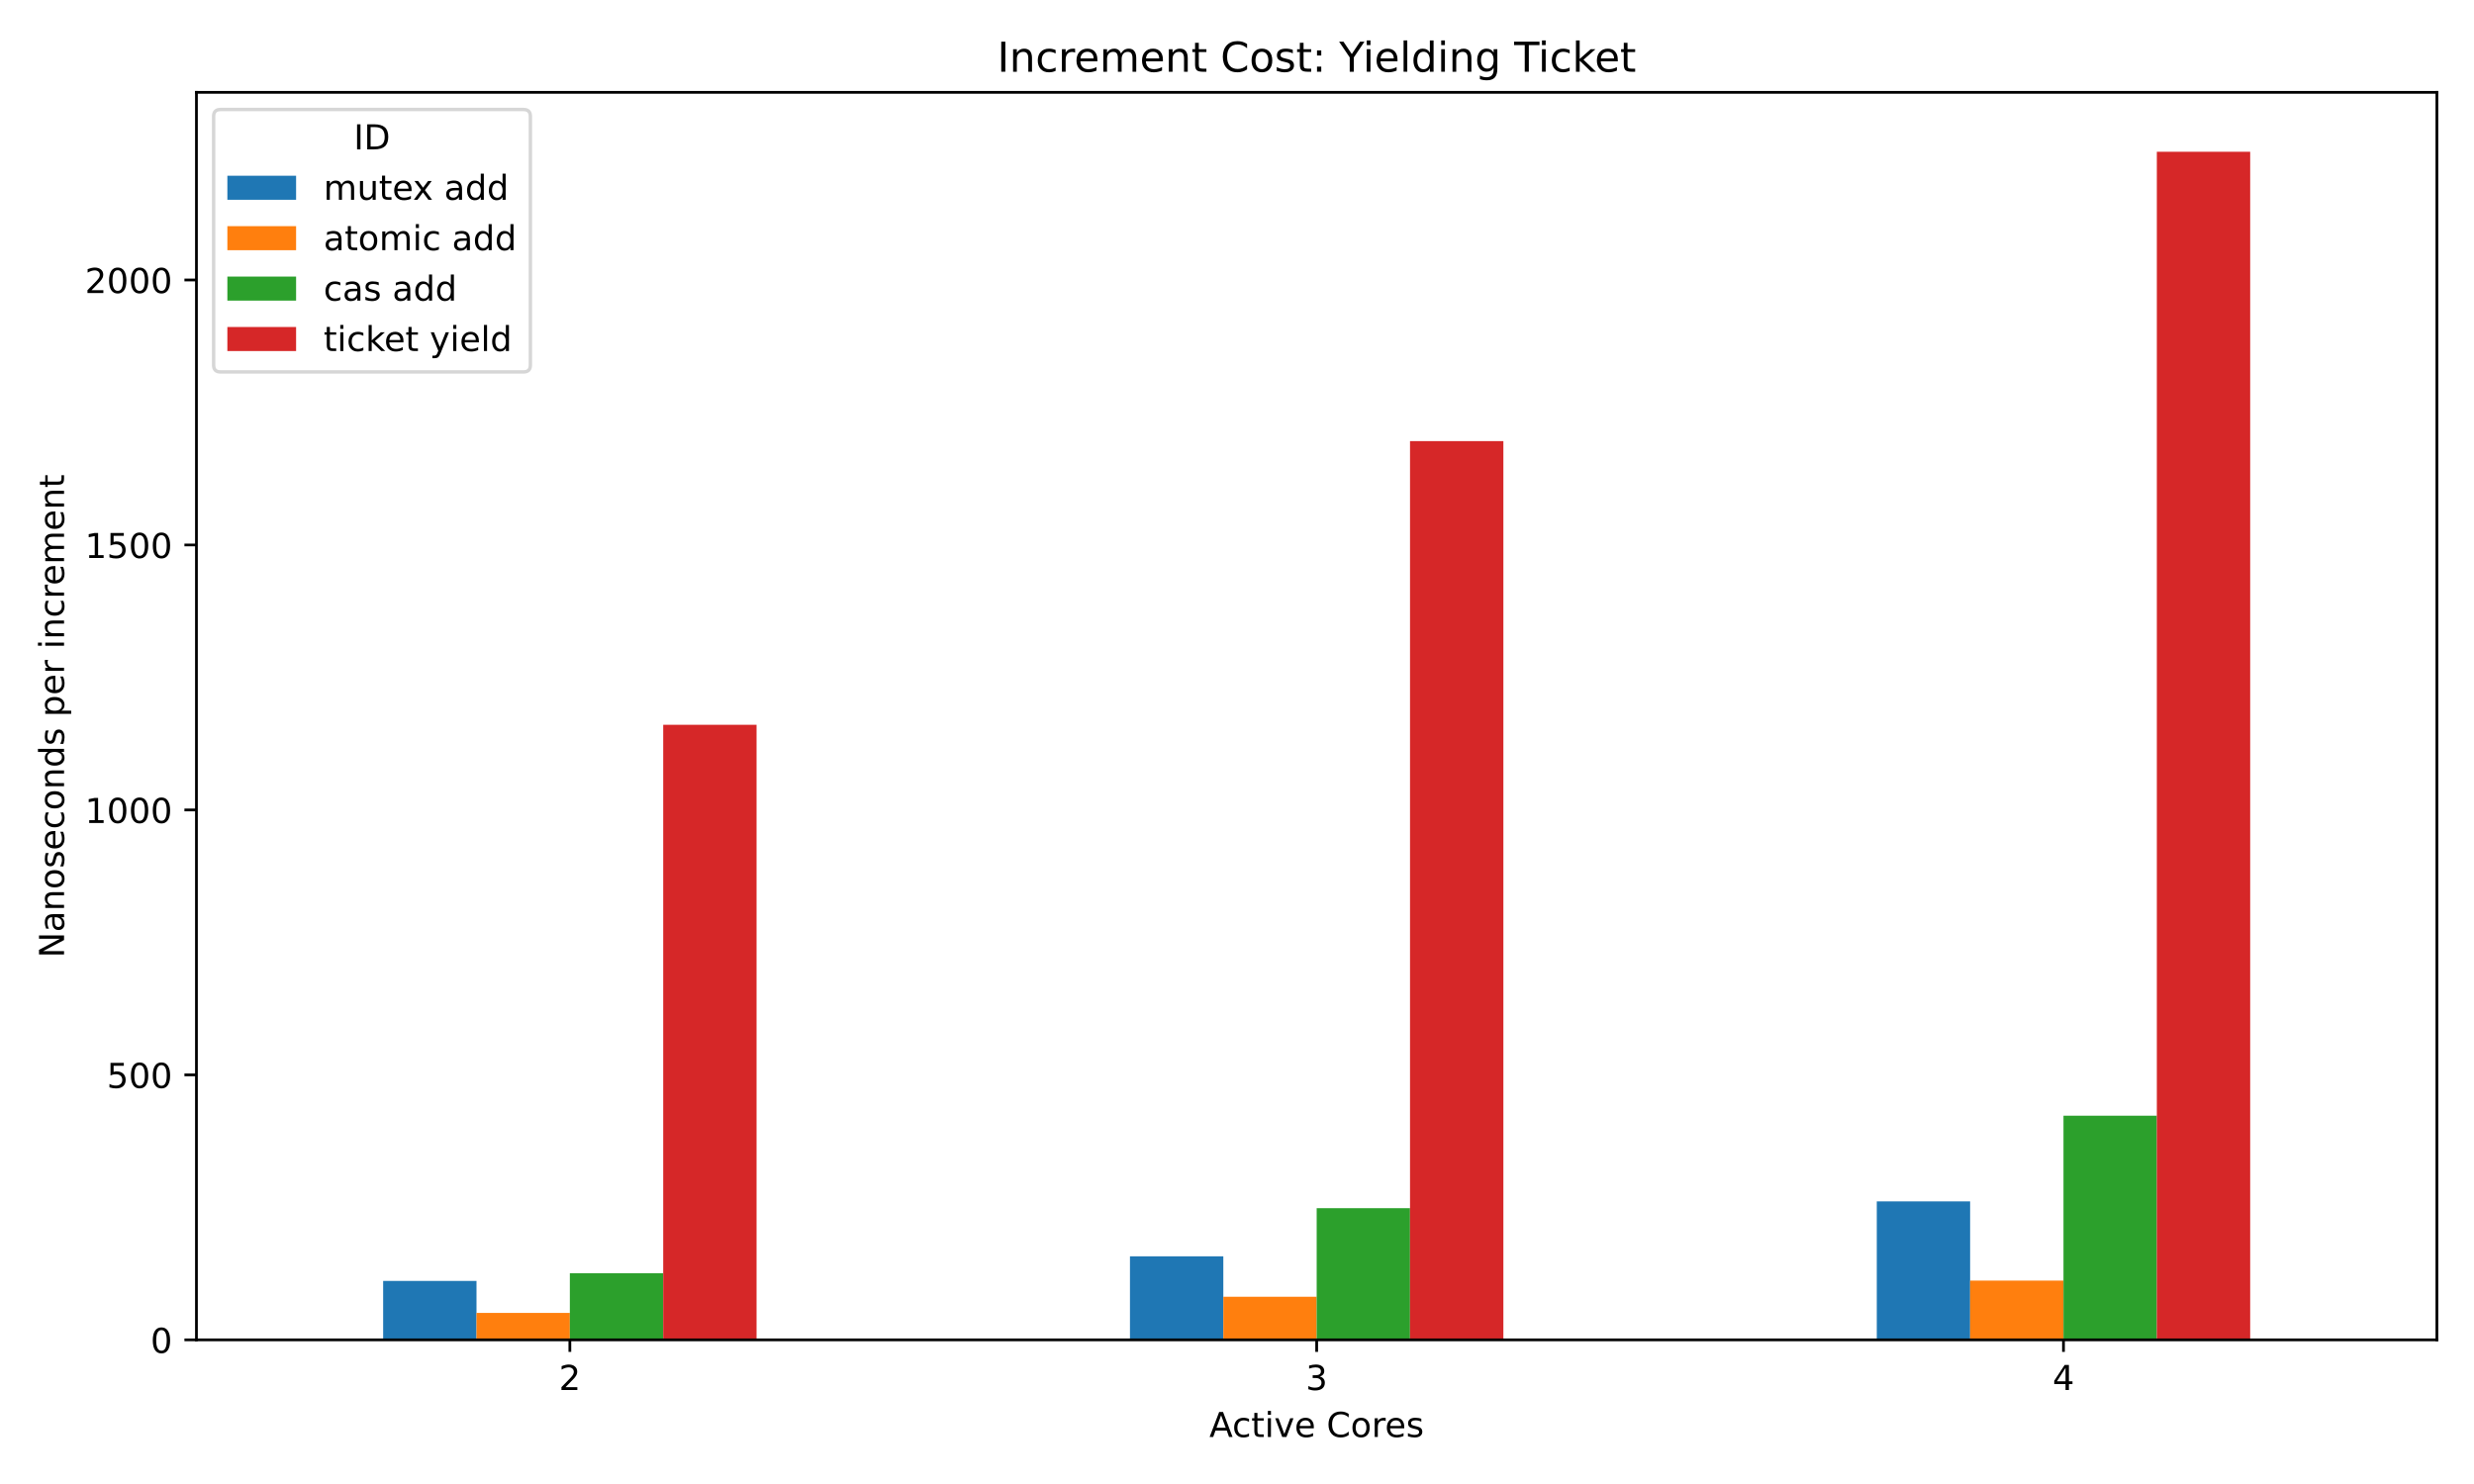
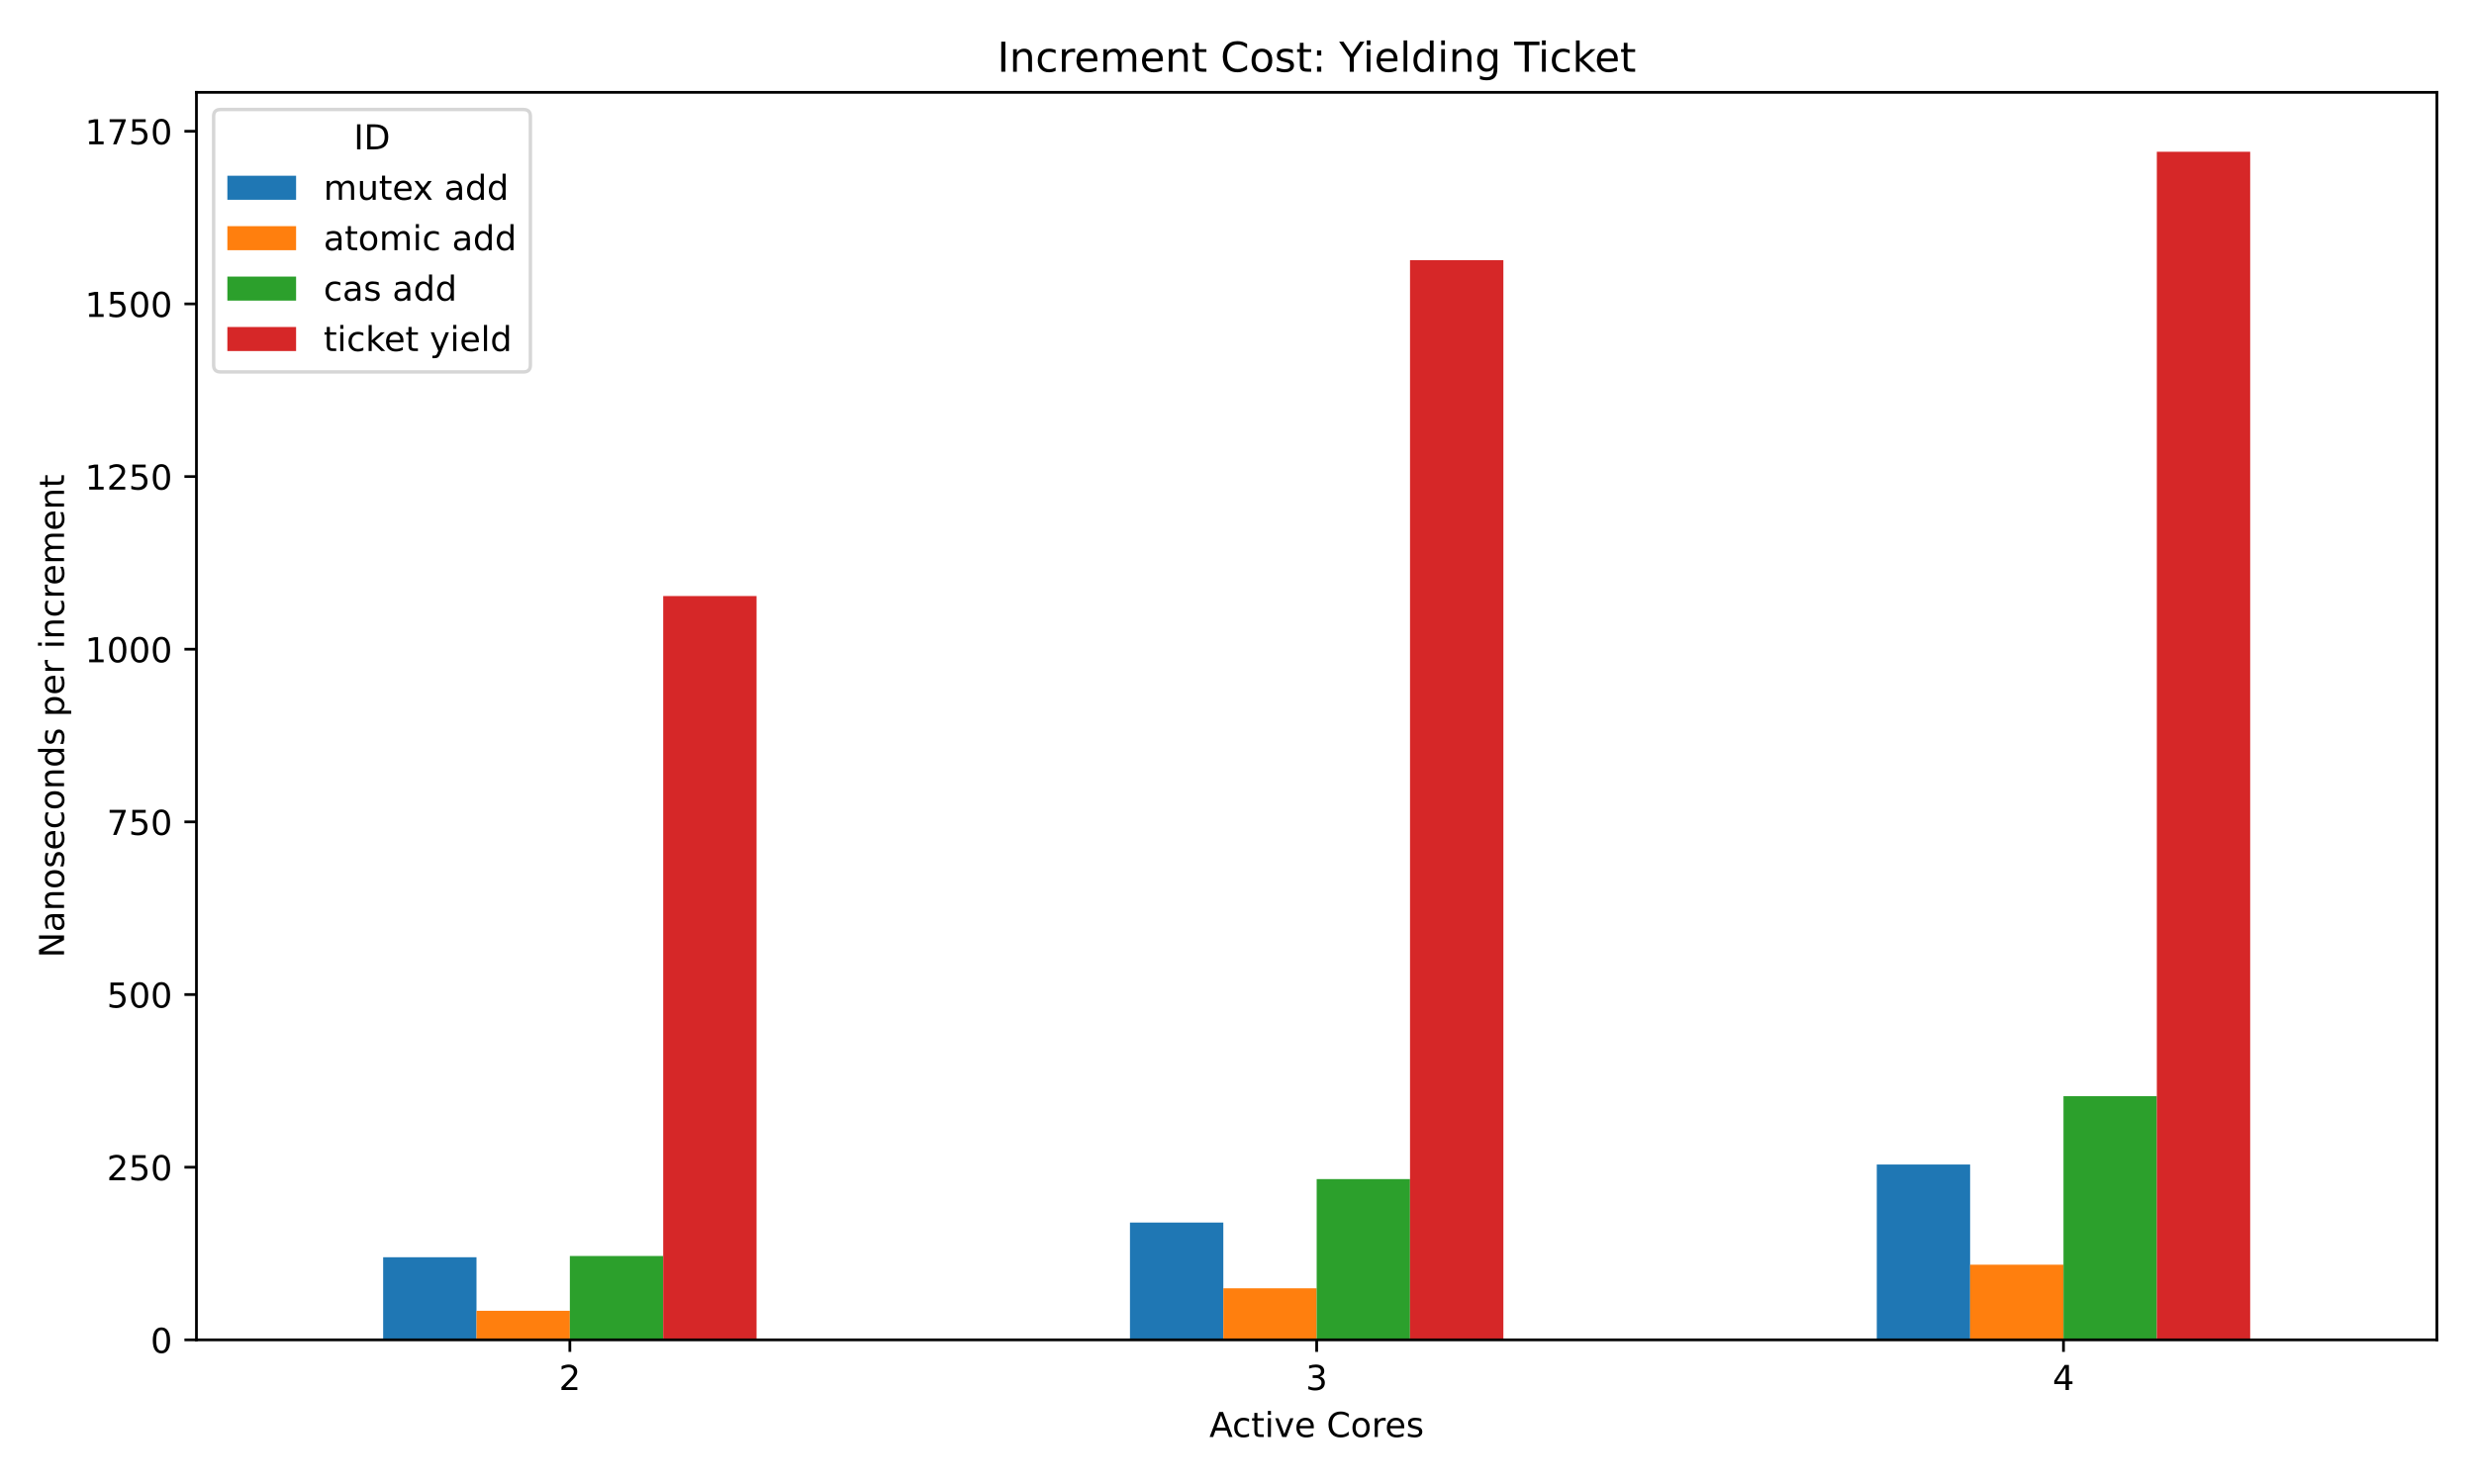
<svg xmlns="http://www.w3.org/2000/svg" xmlns:xlink="http://www.w3.org/1999/xlink" height="432pt" version="1.1" viewBox="0 0 720 432" width="720pt">
  <defs>
    <style type="text/css">
*{stroke-linecap:butt;stroke-linejoin:round;}
  </style>
  </defs>
  <g id="figure_1">
    <g id="patch_1">
      <path d="M 0 432  L 720 432  L 720 0  L 0 0  z " style="fill:#ffffff;" />
    </g>
    <g id="axes_1">
      <g id="patch_2">
        <path d="M 57.17 390.04  L 709.2 390.04  L 709.2 26.88  L 57.17 26.88  z " style="fill:#ffffff;" />
      </g>
      <g id="patch_3">
-         <path clip-path="url(#pa85d1d3073)" d="M 111.506 390.04  L 138.674 390.04  L 138.674 372.886  L 111.506 372.886  z " style="fill:#1f77b4;" />
+         <path clip-path="url(#pa85d1d3073)" d="M 111.506 390.04  L 138.674 390.04  L 138.674 365.994  L 111.506 365.994  z " style="fill:#1f77b4;" />
      </g>
      <g id="patch_4">
-         <path clip-path="url(#pa85d1d3073)" d="M 328.849 390.04  L 356.017 390.04  L 356.017 365.728  L 328.849 365.728  z " style="fill:#1f77b4;" />
+         <path clip-path="url(#pa85d1d3073)" d="M 328.849 390.04  L 356.017 390.04  L 356.017 355.882  L 328.849 355.882  z " style="fill:#1f77b4;" />
      </g>
      <g id="patch_5">
-         <path clip-path="url(#pa85d1d3073)" d="M 546.192 390.04  L 573.36 390.04  L 573.36 349.73  L 546.192 349.73  z " style="fill:#1f77b4;" />
+         <path clip-path="url(#pa85d1d3073)" d="M 546.192 390.04  L 573.36 390.04  L 573.36 338.993  L 546.192 338.993  z " style="fill:#1f77b4;" />
      </g>
      <g id="patch_6">
-         <path clip-path="url(#pa85d1d3073)" d="M 138.674 390.04  L 165.842 390.04  L 165.842 382.188  L 138.674 382.188  z " style="fill:#ff7f0e;" />
+         <path clip-path="url(#pa85d1d3073)" d="M 138.674 390.04  L 165.842 390.04  L 165.842 381.576  L 138.674 381.576  z " style="fill:#ff7f0e;" />
      </g>
      <g id="patch_7">
-         <path clip-path="url(#pa85d1d3073)" d="M 356.017 390.04  L 383.185 390.04  L 383.185 377.483  L 356.017 377.483  z " style="fill:#ff7f0e;" />
+         <path clip-path="url(#pa85d1d3073)" d="M 356.017 390.04  L 383.185 390.04  L 383.185 375.042  L 356.017 375.042  z " style="fill:#ff7f0e;" />
      </g>
      <g id="patch_8">
-         <path clip-path="url(#pa85d1d3073)" d="M 573.36 390.04  L 600.528 390.04  L 600.528 372.778  L 573.36 372.778  z " style="fill:#ff7f0e;" />
+         <path clip-path="url(#pa85d1d3073)" d="M 573.36 390.04  L 600.528 390.04  L 600.528 368.166  L 573.36 368.166  z " style="fill:#ff7f0e;" />
      </g>
      <g id="patch_9">
-         <path clip-path="url(#pa85d1d3073)" d="M 165.842 390.04  L 193.01 390.04  L 193.01 370.633  L 165.842 370.633  z " style="fill:#2ca02c;" />
+         <path clip-path="url(#pa85d1d3073)" d="M 165.842 390.04  L 193.01 390.04  L 193.01 365.633  L 165.842 365.633  z " style="fill:#2ca02c;" />
      </g>
      <g id="patch_10">
-         <path clip-path="url(#pa85d1d3073)" d="M 383.185 390.04  L 410.353 390.04  L 410.353 351.705  L 383.185 351.705  z " style="fill:#2ca02c;" />
+         <path clip-path="url(#pa85d1d3073)" d="M 383.185 390.04  L 410.353 390.04  L 410.353 343.236  L 383.185 343.236  z " style="fill:#2ca02c;" />
      </g>
      <g id="patch_11">
-         <path clip-path="url(#pa85d1d3073)" d="M 600.528 390.04  L 627.696 390.04  L 627.696 324.785  L 600.528 324.785  z " style="fill:#2ca02c;" />
+         <path clip-path="url(#pa85d1d3073)" d="M 600.528 390.04  L 627.696 390.04  L 627.696 319.109  L 600.528 319.109  z " style="fill:#2ca02c;" />
      </g>
      <g id="patch_12">
-         <path clip-path="url(#pa85d1d3073)" d="M 193.01 390.04  L 220.178 390.04  L 220.178 210.998  L 193.01 210.998  z " style="fill:#d62728;" />
+         <path clip-path="url(#pa85d1d3073)" d="M 193.01 390.04  L 220.178 390.04  L 220.178 173.509  L 193.01 173.509  z " style="fill:#d62728;" />
      </g>
      <g id="patch_13">
-         <path clip-path="url(#pa85d1d3073)" d="M 410.353 390.04  L 437.521 390.04  L 437.521 128.403  L 410.353 128.403  z " style="fill:#d62728;" />
+         <path clip-path="url(#pa85d1d3073)" d="M 410.353 390.04  L 437.521 390.04  L 437.521 75.738  L 410.353 75.738  z " style="fill:#d62728;" />
      </g>
      <g id="patch_14">
        <path clip-path="url(#pa85d1d3073)" d="M 627.696 390.04  L 654.864 390.04  L 654.864 44.173  L 627.696 44.173  z " style="fill:#d62728;" />
      </g>
      <g id="matplotlib.axis_1">
        <g id="xtick_1">
          <g id="line2d_1">
            <defs>
              <path d="M 0 0  L 0 3.5  " id="mfc518bbc66" style="stroke:#000000;stroke-width:0.8;" />
            </defs>
            <g>
              <use style="stroke:#000000;stroke-width:0.8;" x="165.842" xlink:href="#mfc518bbc66" y="390.04" />
            </g>
          </g>
          <g id="text_1">
            <defs>
              <path d="M 19.188 8.297  L 53.609 8.297  L 53.609 0  L 7.328 0  L 7.328 8.297  Q 12.938 14.109 22.625 23.891  Q 32.328 33.688 34.812 36.531  Q 39.547 41.844 41.422 45.531  Q 43.312 49.219 43.312 52.781  Q 43.312 58.594 39.234 62.25  Q 35.156 65.922 28.609 65.922  Q 23.969 65.922 18.812 64.312  Q 13.672 62.703 7.812 59.422  L 7.812 69.391  Q 13.766 71.781 18.938 73  Q 24.125 74.219 28.422 74.219  Q 39.75 74.219 46.484 68.547  Q 53.219 62.891 53.219 53.422  Q 53.219 48.922 51.531 44.891  Q 49.859 40.875 45.406 35.406  Q 44.188 33.984 37.641 27.219  Q 31.109 20.453 19.188 8.297  z " id="DejaVuSans-50" />
            </defs>
            <g transform="translate(162.6604 404.6384)scale(0.1 -0.1)">
              <use xlink:href="#DejaVuSans-50" />
            </g>
          </g>
        </g>
        <g id="xtick_2">
          <g id="line2d_2">
            <g>
              <use style="stroke:#000000;stroke-width:0.8;" x="383.185" xlink:href="#mfc518bbc66" y="390.04" />
            </g>
          </g>
          <g id="text_2">
            <defs>
              <path d="M 40.578 39.312  Q 47.656 37.797 51.625 33  Q 55.609 28.219 55.609 21.188  Q 55.609 10.406 48.188 4.484  Q 40.766 -1.422 27.094 -1.422  Q 22.516 -1.422 17.656 -0.516  Q 12.797 0.391 7.625 2.203  L 7.625 11.719  Q 11.719 9.328 16.594 8.109  Q 21.484 6.891 26.812 6.891  Q 36.078 6.891 40.938 10.547  Q 45.797 14.203 45.797 21.188  Q 45.797 27.641 41.281 31.266  Q 36.766 34.906 28.719 34.906  L 20.219 34.906  L 20.219 43.016  L 29.109 43.016  Q 36.375 43.016 40.234 45.922  Q 44.094 48.828 44.094 54.297  Q 44.094 59.906 40.109 62.906  Q 36.141 65.922 28.719 65.922  Q 24.656 65.922 20.016 65.031  Q 15.375 64.156 9.812 62.312  L 9.812 71.094  Q 15.438 72.656 20.344 73.438  Q 25.25 74.219 29.594 74.219  Q 40.828 74.219 47.359 69.109  Q 53.906 64.016 53.906 55.328  Q 53.906 49.266 50.438 45.094  Q 46.969 40.922 40.578 39.312  z " id="DejaVuSans-51" />
            </defs>
            <g transform="translate(380.0038 404.6384)scale(0.1 -0.1)">
              <use xlink:href="#DejaVuSans-51" />
            </g>
          </g>
        </g>
        <g id="xtick_3">
          <g id="line2d_3">
            <g>
              <use style="stroke:#000000;stroke-width:0.8;" x="600.528" xlink:href="#mfc518bbc66" y="390.04" />
            </g>
          </g>
          <g id="text_3">
            <defs>
              <path d="M 37.797 64.312  L 12.891 25.391  L 37.797 25.391  z M 35.203 72.906  L 47.609 72.906  L 47.609 25.391  L 58.016 25.391  L 58.016 17.188  L 47.609 17.188  L 47.609 0  L 37.797 0  L 37.797 17.188  L 4.891 17.188  L 4.891 26.703  z " id="DejaVuSans-52" />
            </defs>
            <g transform="translate(597.3471 404.6384)scale(0.1 -0.1)">
              <use xlink:href="#DejaVuSans-52" />
            </g>
          </g>
        </g>
        <g id="text_4">
          <defs>
            <path d="M 34.188 63.188  L 20.797 26.906  L 47.609 26.906  z M 28.609 72.906  L 39.797 72.906  L 67.578 0  L 57.328 0  L 50.688 18.703  L 17.828 18.703  L 11.188 0  L 0.781 0  z " id="DejaVuSans-65" />
            <path d="M 48.781 52.594  L 48.781 44.188  Q 44.969 46.297 41.141 47.344  Q 37.312 48.391 33.406 48.391  Q 24.656 48.391 19.812 42.844  Q 14.984 37.312 14.984 27.297  Q 14.984 17.281 19.812 11.734  Q 24.656 6.203 33.406 6.203  Q 37.312 6.203 41.141 7.25  Q 44.969 8.297 48.781 10.406  L 48.781 2.094  Q 45.016 0.344 40.984 -0.531  Q 36.969 -1.422 32.422 -1.422  Q 20.062 -1.422 12.781 6.344  Q 5.516 14.109 5.516 27.297  Q 5.516 40.672 12.859 48.328  Q 20.219 56 33.016 56  Q 37.156 56 41.109 55.141  Q 45.062 54.297 48.781 52.594  z " id="DejaVuSans-99" />
            <path d="M 18.312 70.219  L 18.312 54.688  L 36.812 54.688  L 36.812 47.703  L 18.312 47.703  L 18.312 18.016  Q 18.312 11.328 20.141 9.422  Q 21.969 7.516 27.594 7.516  L 36.812 7.516  L 36.812 0  L 27.594 0  Q 17.188 0 13.234 3.875  Q 9.281 7.766 9.281 18.016  L 9.281 47.703  L 2.688 47.703  L 2.688 54.688  L 9.281 54.688  L 9.281 70.219  z " id="DejaVuSans-116" />
            <path d="M 9.422 54.688  L 18.406 54.688  L 18.406 0  L 9.422 0  z M 9.422 75.984  L 18.406 75.984  L 18.406 64.594  L 9.422 64.594  z " id="DejaVuSans-105" />
            <path d="M 2.984 54.688  L 12.5 54.688  L 29.594 8.797  L 46.688 54.688  L 56.203 54.688  L 35.688 0  L 23.484 0  z " id="DejaVuSans-118" />
            <path d="M 56.203 29.594  L 56.203 25.203  L 14.891 25.203  Q 15.484 15.922 20.484 11.062  Q 25.484 6.203 34.422 6.203  Q 39.594 6.203 44.453 7.469  Q 49.312 8.734 54.109 11.281  L 54.109 2.781  Q 49.266 0.734 44.188 -0.344  Q 39.109 -1.422 33.891 -1.422  Q 20.797 -1.422 13.156 6.188  Q 5.516 13.812 5.516 26.812  Q 5.516 40.234 12.766 48.109  Q 20.016 56 32.328 56  Q 43.359 56 49.781 48.891  Q 56.203 41.797 56.203 29.594  z M 47.219 32.234  Q 47.125 39.594 43.094 43.984  Q 39.062 48.391 32.422 48.391  Q 24.906 48.391 20.391 44.141  Q 15.875 39.891 15.188 32.172  z " id="DejaVuSans-101" />
            <path id="DejaVuSans-32" />
            <path d="M 64.406 67.281  L 64.406 56.891  Q 59.422 61.531 53.781 63.812  Q 48.141 66.109 41.797 66.109  Q 29.297 66.109 22.656 58.469  Q 16.016 50.828 16.016 36.375  Q 16.016 21.969 22.656 14.328  Q 29.297 6.688 41.797 6.688  Q 48.141 6.688 53.781 8.984  Q 59.422 11.281 64.406 15.922  L 64.406 5.609  Q 59.234 2.094 53.438 0.328  Q 47.656 -1.422 41.219 -1.422  Q 24.656 -1.422 15.125 8.703  Q 5.609 18.844 5.609 36.375  Q 5.609 53.953 15.125 64.078  Q 24.656 74.219 41.219 74.219  Q 47.75 74.219 53.531 72.484  Q 59.328 70.75 64.406 67.281  z " id="DejaVuSans-67" />
            <path d="M 30.609 48.391  Q 23.391 48.391 19.188 42.75  Q 14.984 37.109 14.984 27.297  Q 14.984 17.484 19.156 11.844  Q 23.344 6.203 30.609 6.203  Q 37.797 6.203 41.984 11.859  Q 46.188 17.531 46.188 27.297  Q 46.188 37.016 41.984 42.703  Q 37.797 48.391 30.609 48.391  z M 30.609 56  Q 42.328 56 49.016 48.375  Q 55.719 40.766 55.719 27.297  Q 55.719 13.875 49.016 6.219  Q 42.328 -1.422 30.609 -1.422  Q 18.844 -1.422 12.172 6.219  Q 5.516 13.875 5.516 27.297  Q 5.516 40.766 12.172 48.375  Q 18.844 56 30.609 56  z " id="DejaVuSans-111" />
            <path d="M 41.109 46.297  Q 39.594 47.172 37.812 47.578  Q 36.031 48 33.891 48  Q 26.266 48 22.188 43.047  Q 18.109 38.094 18.109 28.812  L 18.109 0  L 9.078 0  L 9.078 54.688  L 18.109 54.688  L 18.109 46.188  Q 20.953 51.172 25.484 53.578  Q 30.031 56 36.531 56  Q 37.453 56 38.578 55.875  Q 39.703 55.766 41.062 55.516  z " id="DejaVuSans-114" />
            <path d="M 44.281 53.078  L 44.281 44.578  Q 40.484 46.531 36.375 47.5  Q 32.281 48.484 27.875 48.484  Q 21.188 48.484 17.844 46.438  Q 14.5 44.391 14.5 40.281  Q 14.5 37.156 16.891 35.375  Q 19.281 33.594 26.516 31.984  L 29.594 31.297  Q 39.156 29.25 43.188 25.516  Q 47.219 21.781 47.219 15.094  Q 47.219 7.469 41.188 3.016  Q 35.156 -1.422 24.609 -1.422  Q 20.219 -1.422 15.453 -0.562  Q 10.688 0.297 5.422 2  L 5.422 11.281  Q 10.406 8.688 15.234 7.391  Q 20.062 6.109 24.812 6.109  Q 31.156 6.109 34.562 8.281  Q 37.984 10.453 37.984 14.406  Q 37.984 18.062 35.516 20.016  Q 33.062 21.969 24.703 23.781  L 21.578 24.516  Q 13.234 26.266 9.516 29.906  Q 5.812 33.547 5.812 39.891  Q 5.812 47.609 11.281 51.797  Q 16.75 56 26.812 56  Q 31.781 56 36.172 55.266  Q 40.578 54.547 44.281 53.078  z " id="DejaVuSans-115" />
          </defs>
          <g transform="translate(351.9538 418.3166)scale(0.1 -0.1)">
            <use xlink:href="#DejaVuSans-65" />
            <use x="66.658" xlink:href="#DejaVuSans-99" />
            <use x="121.639" xlink:href="#DejaVuSans-116" />
            <use x="160.848" xlink:href="#DejaVuSans-105" />
            <use x="188.631" xlink:href="#DejaVuSans-118" />
            <use x="247.811" xlink:href="#DejaVuSans-101" />
            <use x="309.334" xlink:href="#DejaVuSans-32" />
            <use x="341.121" xlink:href="#DejaVuSans-67" />
            <use x="410.945" xlink:href="#DejaVuSans-111" />
            <use x="472.127" xlink:href="#DejaVuSans-114" />
            <use x="510.99" xlink:href="#DejaVuSans-101" />
            <use x="572.514" xlink:href="#DejaVuSans-115" />
          </g>
        </g>
      </g>
      <g id="matplotlib.axis_2">
        <g id="ytick_1">
          <g id="line2d_4">
            <defs>
              <path d="M 0 0  L -3.5 0  " id="m3a24eacd0e" style="stroke:#000000;stroke-width:0.8;" />
            </defs>
            <g>
              <use style="stroke:#000000;stroke-width:0.8;" x="57.17" xlink:href="#m3a24eacd0e" y="390.04" />
            </g>
          </g>
          <g id="text_5">
            <defs>
              <path d="M 31.781 66.406  Q 24.172 66.406 20.328 58.906  Q 16.5 51.422 16.5 36.375  Q 16.5 21.391 20.328 13.891  Q 24.172 6.391 31.781 6.391  Q 39.453 6.391 43.281 13.891  Q 47.125 21.391 47.125 36.375  Q 47.125 51.422 43.281 58.906  Q 39.453 66.406 31.781 66.406  z M 31.781 74.219  Q 44.047 74.219 50.516 64.516  Q 56.984 54.828 56.984 36.375  Q 56.984 17.969 50.516 8.266  Q 44.047 -1.422 31.781 -1.422  Q 19.531 -1.422 13.062 8.266  Q 6.594 17.969 6.594 36.375  Q 6.594 54.828 13.062 64.516  Q 19.531 74.219 31.781 74.219  z " id="DejaVuSans-48" />
            </defs>
            <g transform="translate(43.8075 393.8392)scale(0.1 -0.1)">
              <use xlink:href="#DejaVuSans-48" />
            </g>
          </g>
        </g>
        <g id="ytick_2">
          <g id="line2d_5">
            <g>
-               <use style="stroke:#000000;stroke-width:0.8;" x="57.17" xlink:href="#m3a24eacd0e" y="312.906" />
+               <use style="stroke:#000000;stroke-width:0.8;" x="57.17" xlink:href="#m3a24eacd0e" y="339.777" />
            </g>
          </g>
          <g id="text_6">
            <defs>
              <path d="M 10.797 72.906  L 49.516 72.906  L 49.516 64.594  L 19.828 64.594  L 19.828 46.734  Q 21.969 47.469 24.109 47.828  Q 26.266 48.188 28.422 48.188  Q 40.625 48.188 47.75 41.5  Q 54.891 34.812 54.891 23.391  Q 54.891 11.625 47.562 5.094  Q 40.234 -1.422 26.906 -1.422  Q 22.312 -1.422 17.547 -0.641  Q 12.797 0.141 7.719 1.703  L 7.719 11.625  Q 12.109 9.234 16.797 8.062  Q 21.484 6.891 26.703 6.891  Q 35.156 6.891 40.078 11.328  Q 45.016 15.766 45.016 23.391  Q 45.016 31 40.078 35.438  Q 35.156 39.891 26.703 39.891  Q 22.75 39.891 18.812 39.016  Q 14.891 38.141 10.797 36.281  z " id="DejaVuSans-53" />
            </defs>
-             <g transform="translate(31.0825 316.7057)scale(0.1 -0.1)">
+             <g transform="translate(31.0825 343.5767)scale(0.1 -0.1)">
+               <use xlink:href="#DejaVuSans-50" />
+               <use x="63.623" xlink:href="#DejaVuSans-53" />
+               <use x="127.246" xlink:href="#DejaVuSans-48" />
+             </g>
+           </g>
+         </g>
+         <g id="ytick_3">
+           <g id="line2d_6">
+             <g>
+               <use style="stroke:#000000;stroke-width:0.8;" x="57.17" xlink:href="#m3a24eacd0e" y="289.515" />
+             </g>
+           </g>
+           <g id="text_7">
+             <g transform="translate(31.0825 293.3141)scale(0.1 -0.1)">
              <use xlink:href="#DejaVuSans-53" />
              <use x="63.623" xlink:href="#DejaVuSans-48" />
              <use x="127.246" xlink:href="#DejaVuSans-48" />
            </g>
          </g>
        </g>
-         <g id="ytick_3">
-           <g id="line2d_6">
-             <g>
-               <use style="stroke:#000000;stroke-width:0.8;" x="57.17" xlink:href="#m3a24eacd0e" y="235.773" />
-             </g>
-           </g>
-           <g id="text_7">
+         <g id="ytick_4">
+           <g id="line2d_7">
+             <g>
+               <use style="stroke:#000000;stroke-width:0.8;" x="57.17" xlink:href="#m3a24eacd0e" y="239.252" />
+             </g>
+           </g>
+           <g id="text_8">
+             <defs>
+               <path d="M 8.203 72.906  L 55.078 72.906  L 55.078 68.703  L 28.609 0  L 18.312 0  L 43.219 64.594  L 8.203 64.594  z " id="DejaVuSans-55" />
+             </defs>
+             <g transform="translate(31.0825 243.0516)scale(0.1 -0.1)">
+               <use xlink:href="#DejaVuSans-55" />
+               <use x="63.623" xlink:href="#DejaVuSans-53" />
+               <use x="127.246" xlink:href="#DejaVuSans-48" />
+             </g>
+           </g>
+         </g>
+         <g id="ytick_5">
+           <g id="line2d_8">
+             <g>
+               <use style="stroke:#000000;stroke-width:0.8;" x="57.17" xlink:href="#m3a24eacd0e" y="188.99" />
+             </g>
+           </g>
+           <g id="text_9">
            <defs>
              <path d="M 12.406 8.297  L 28.516 8.297  L 28.516 63.922  L 10.984 60.406  L 10.984 69.391  L 28.422 72.906  L 38.281 72.906  L 38.281 8.297  L 54.391 8.297  L 54.391 0  L 12.406 0  z " id="DejaVuSans-49" />
            </defs>
-             <g transform="translate(24.72 239.5722)scale(0.1 -0.1)">
+             <g transform="translate(24.72 192.789)scale(0.1 -0.1)">
              <use xlink:href="#DejaVuSans-49" />
              <use x="63.623" xlink:href="#DejaVuSans-48" />
              <use x="127.246" xlink:href="#DejaVuSans-48" />
              <use x="190.869" xlink:href="#DejaVuSans-48" />
            </g>
          </g>
        </g>
-         <g id="ytick_4">
-           <g id="line2d_7">
-             <g>
-               <use style="stroke:#000000;stroke-width:0.8;" x="57.17" xlink:href="#m3a24eacd0e" y="158.639" />
-             </g>
-           </g>
-           <g id="text_8">
-             <g transform="translate(24.72 162.4387)scale(0.1 -0.1)">
+         <g id="ytick_6">
+           <g id="line2d_9">
+             <g>
+               <use style="stroke:#000000;stroke-width:0.8;" x="57.17" xlink:href="#m3a24eacd0e" y="138.727" />
+             </g>
+           </g>
+           <g id="text_10">
+             <g transform="translate(24.72 142.5265)scale(0.1 -0.1)">
+               <use xlink:href="#DejaVuSans-49" />
+               <use x="63.623" xlink:href="#DejaVuSans-50" />
+               <use x="127.246" xlink:href="#DejaVuSans-53" />
+               <use x="190.869" xlink:href="#DejaVuSans-48" />
+             </g>
+           </g>
+         </g>
+         <g id="ytick_7">
+           <g id="line2d_10">
+             <g>
+               <use style="stroke:#000000;stroke-width:0.8;" x="57.17" xlink:href="#m3a24eacd0e" y="88.465" />
+             </g>
+           </g>
+           <g id="text_11">
+             <g transform="translate(24.72 92.26391)scale(0.1 -0.1)">
              <use xlink:href="#DejaVuSans-49" />
              <use x="63.623" xlink:href="#DejaVuSans-53" />
              <use x="127.246" xlink:href="#DejaVuSans-48" />
              <use x="190.869" xlink:href="#DejaVuSans-48" />
            </g>
          </g>
        </g>
-         <g id="ytick_5">
-           <g id="line2d_8">
-             <g>
-               <use style="stroke:#000000;stroke-width:0.8;" x="57.17" xlink:href="#m3a24eacd0e" y="81.506" />
-             </g>
-           </g>
-           <g id="text_9">
-             <g transform="translate(24.72 85.30517)scale(0.1 -0.1)">
-               <use xlink:href="#DejaVuSans-50" />
-               <use x="63.623" xlink:href="#DejaVuSans-48" />
-               <use x="127.246" xlink:href="#DejaVuSans-48" />
+         <g id="ytick_8">
+           <g id="line2d_11">
+             <g>
+               <use style="stroke:#000000;stroke-width:0.8;" x="57.17" xlink:href="#m3a24eacd0e" y="38.202" />
+             </g>
+           </g>
+           <g id="text_12">
+             <g transform="translate(24.72 42.00136)scale(0.1 -0.1)">
+               <use xlink:href="#DejaVuSans-49" />
+               <use x="63.623" xlink:href="#DejaVuSans-55" />
+               <use x="127.246" xlink:href="#DejaVuSans-53" />
              <use x="190.869" xlink:href="#DejaVuSans-48" />
            </g>
          </g>
        </g>
-         <g id="text_10">
+         <g id="text_13">
          <defs>
            <path d="M 9.812 72.906  L 23.094 72.906  L 55.422 11.922  L 55.422 72.906  L 64.984 72.906  L 64.984 0  L 51.703 0  L 19.391 60.984  L 19.391 0  L 9.812 0  z " id="DejaVuSans-78" />
            <path d="M 34.281 27.484  Q 23.391 27.484 19.188 25  Q 14.984 22.516 14.984 16.5  Q 14.984 11.719 18.141 8.906  Q 21.297 6.109 26.703 6.109  Q 34.188 6.109 38.703 11.406  Q 43.219 16.703 43.219 25.484  L 43.219 27.484  z M 52.203 31.203  L 52.203 0  L 43.219 0  L 43.219 8.297  Q 40.141 3.328 35.547 0.953  Q 30.953 -1.422 24.312 -1.422  Q 15.922 -1.422 10.953 3.297  Q 6 8.016 6 15.922  Q 6 25.141 12.172 29.828  Q 18.359 34.516 30.609 34.516  L 43.219 34.516  L 43.219 35.406  Q 43.219 41.609 39.141 45  Q 35.062 48.391 27.688 48.391  Q 23 48.391 18.547 47.266  Q 14.109 46.141 10.016 43.891  L 10.016 52.203  Q 14.938 54.109 19.578 55.047  Q 24.219 56 28.609 56  Q 40.484 56 46.344 49.844  Q 52.203 43.703 52.203 31.203  z " id="DejaVuSans-97" />
            <path d="M 54.891 33.016  L 54.891 0  L 45.906 0  L 45.906 32.719  Q 45.906 40.484 42.875 44.328  Q 39.844 48.188 33.797 48.188  Q 26.516 48.188 22.312 43.547  Q 18.109 38.922 18.109 30.906  L 18.109 0  L 9.078 0  L 9.078 54.688  L 18.109 54.688  L 18.109 46.188  Q 21.344 51.125 25.703 53.562  Q 30.078 56 35.797 56  Q 45.219 56 50.047 50.172  Q 54.891 44.344 54.891 33.016  z " id="DejaVuSans-110" />
            <path d="M 45.406 46.391  L 45.406 75.984  L 54.391 75.984  L 54.391 0  L 45.406 0  L 45.406 8.203  Q 42.578 3.328 38.25 0.953  Q 33.938 -1.422 27.875 -1.422  Q 17.969 -1.422 11.734 6.484  Q 5.516 14.406 5.516 27.297  Q 5.516 40.188 11.734 48.094  Q 17.969 56 27.875 56  Q 33.938 56 38.25 53.625  Q 42.578 51.266 45.406 46.391  z M 14.797 27.297  Q 14.797 17.391 18.875 11.75  Q 22.953 6.109 30.078 6.109  Q 37.203 6.109 41.297 11.75  Q 45.406 17.391 45.406 27.297  Q 45.406 37.203 41.297 42.844  Q 37.203 48.484 30.078 48.484  Q 22.953 48.484 18.875 42.844  Q 14.797 37.203 14.797 27.297  z " id="DejaVuSans-100" />
            <path d="M 18.109 8.203  L 18.109 -20.797  L 9.078 -20.797  L 9.078 54.688  L 18.109 54.688  L 18.109 46.391  Q 20.953 51.266 25.266 53.625  Q 29.594 56 35.594 56  Q 45.562 56 51.781 48.094  Q 58.016 40.188 58.016 27.297  Q 58.016 14.406 51.781 6.484  Q 45.562 -1.422 35.594 -1.422  Q 29.594 -1.422 25.266 0.953  Q 20.953 3.328 18.109 8.203  z M 48.688 27.297  Q 48.688 37.203 44.609 42.844  Q 40.531 48.484 33.406 48.484  Q 26.266 48.484 22.188 42.844  Q 18.109 37.203 18.109 27.297  Q 18.109 17.391 22.188 11.75  Q 26.266 6.109 33.406 6.109  Q 40.531 6.109 44.609 11.75  Q 48.688 17.391 48.688 27.297  z " id="DejaVuSans-112" />
            <path d="M 52 44.188  Q 55.375 50.25 60.062 53.125  Q 64.75 56 71.094 56  Q 79.641 56 84.281 50.016  Q 88.922 44.047 88.922 33.016  L 88.922 0  L 79.891 0  L 79.891 32.719  Q 79.891 40.578 77.094 44.375  Q 74.312 48.188 68.609 48.188  Q 61.625 48.188 57.562 43.547  Q 53.516 38.922 53.516 30.906  L 53.516 0  L 44.484 0  L 44.484 32.719  Q 44.484 40.625 41.703 44.406  Q 38.922 48.188 33.109 48.188  Q 26.219 48.188 22.156 43.531  Q 18.109 38.875 18.109 30.906  L 18.109 0  L 9.078 0  L 9.078 54.688  L 18.109 54.688  L 18.109 46.188  Q 21.188 51.219 25.484 53.609  Q 29.781 56 35.688 56  Q 41.656 56 45.828 52.969  Q 50 49.953 52 44.188  z " id="DejaVuSans-109" />
          </defs>
          <g transform="translate(18.64031 278.817)rotate(-90)scale(0.1 -0.1)">
            <use xlink:href="#DejaVuSans-78" />
            <use x="74.805" xlink:href="#DejaVuSans-97" />
            <use x="136.084" xlink:href="#DejaVuSans-110" />
            <use x="199.463" xlink:href="#DejaVuSans-111" />
            <use x="260.645" xlink:href="#DejaVuSans-115" />
            <use x="312.744" xlink:href="#DejaVuSans-101" />
            <use x="374.268" xlink:href="#DejaVuSans-99" />
            <use x="429.248" xlink:href="#DejaVuSans-111" />
            <use x="490.43" xlink:href="#DejaVuSans-110" />
            <use x="553.809" xlink:href="#DejaVuSans-100" />
            <use x="617.285" xlink:href="#DejaVuSans-115" />
            <use x="669.385" xlink:href="#DejaVuSans-32" />
            <use x="701.172" xlink:href="#DejaVuSans-112" />
            <use x="764.648" xlink:href="#DejaVuSans-101" />
            <use x="826.172" xlink:href="#DejaVuSans-114" />
            <use x="867.285" xlink:href="#DejaVuSans-32" />
            <use x="899.072" xlink:href="#DejaVuSans-105" />
            <use x="926.855" xlink:href="#DejaVuSans-110" />
            <use x="990.234" xlink:href="#DejaVuSans-99" />
            <use x="1045.215" xlink:href="#DejaVuSans-114" />
            <use x="1084.078" xlink:href="#DejaVuSans-101" />
            <use x="1145.602" xlink:href="#DejaVuSans-109" />
            <use x="1243.014" xlink:href="#DejaVuSans-101" />
            <use x="1304.537" xlink:href="#DejaVuSans-110" />
            <use x="1367.916" xlink:href="#DejaVuSans-116" />
          </g>
        </g>
      </g>
      <g id="patch_15">
        <path d="M 57.17 390.04  L 57.17 26.88  " style="fill:none;stroke:#000000;stroke-linecap:square;stroke-linejoin:miter;stroke-width:0.8;" />
      </g>
      <g id="patch_16">
        <path d="M 709.2 390.04  L 709.2 26.88  " style="fill:none;stroke:#000000;stroke-linecap:square;stroke-linejoin:miter;stroke-width:0.8;" />
      </g>
      <g id="patch_17">
        <path d="M 57.17 390.04  L 709.2 390.04  " style="fill:none;stroke:#000000;stroke-linecap:square;stroke-linejoin:miter;stroke-width:0.8;" />
      </g>
      <g id="patch_18">
        <path d="M 57.17 26.88  L 709.2 26.88  " style="fill:none;stroke:#000000;stroke-linecap:square;stroke-linejoin:miter;stroke-width:0.8;" />
      </g>
-       <g id="text_11">
+       <g id="text_14">
        <defs>
          <path d="M 9.812 72.906  L 19.672 72.906  L 19.672 0  L 9.812 0  z " id="DejaVuSans-73" />
          <path d="M 11.719 12.406  L 22.016 12.406  L 22.016 0  L 11.719 0  z M 11.719 51.703  L 22.016 51.703  L 22.016 39.312  L 11.719 39.312  z " id="DejaVuSans-58" />
          <path d="M -0.203 72.906  L 10.406 72.906  L 30.609 42.922  L 50.688 72.906  L 61.281 72.906  L 35.5 34.719  L 35.5 0  L 25.594 0  L 25.594 34.719  z " id="DejaVuSans-89" />
          <path d="M 9.422 75.984  L 18.406 75.984  L 18.406 0  L 9.422 0  z " id="DejaVuSans-108" />
          <path d="M 45.406 27.984  Q 45.406 37.75 41.375 43.109  Q 37.359 48.484 30.078 48.484  Q 22.859 48.484 18.828 43.109  Q 14.797 37.75 14.797 27.984  Q 14.797 18.266 18.828 12.891  Q 22.859 7.516 30.078 7.516  Q 37.359 7.516 41.375 12.891  Q 45.406 18.266 45.406 27.984  z M 54.391 6.781  Q 54.391 -7.172 48.188 -13.984  Q 42 -20.797 29.203 -20.797  Q 24.469 -20.797 20.266 -20.094  Q 16.062 -19.391 12.109 -17.922  L 12.109 -9.188  Q 16.062 -11.328 19.922 -12.344  Q 23.781 -13.375 27.781 -13.375  Q 36.625 -13.375 41.016 -8.766  Q 45.406 -4.156 45.406 5.172  L 45.406 9.625  Q 42.625 4.781 38.281 2.391  Q 33.938 0 27.875 0  Q 17.828 0 11.672 7.656  Q 5.516 15.328 5.516 27.984  Q 5.516 40.672 11.672 48.328  Q 17.828 56 27.875 56  Q 33.938 56 38.281 53.609  Q 42.625 51.219 45.406 46.391  L 45.406 54.688  L 54.391 54.688  z " id="DejaVuSans-103" />
          <path d="M -0.297 72.906  L 61.375 72.906  L 61.375 64.594  L 35.5 64.594  L 35.5 0  L 25.594 0  L 25.594 64.594  L -0.297 64.594  z " id="DejaVuSans-84" />
          <path d="M 9.078 75.984  L 18.109 75.984  L 18.109 31.109  L 44.922 54.688  L 56.391 54.688  L 27.391 29.109  L 57.625 0  L 45.906 0  L 18.109 26.703  L 18.109 0  L 9.078 0  z " id="DejaVuSans-107" />
        </defs>
        <g transform="translate(290.2141 20.88)scale(0.12 -0.12)">
          <use xlink:href="#DejaVuSans-73" />
          <use x="29.492" xlink:href="#DejaVuSans-110" />
          <use x="92.871" xlink:href="#DejaVuSans-99" />
          <use x="147.852" xlink:href="#DejaVuSans-114" />
          <use x="186.715" xlink:href="#DejaVuSans-101" />
          <use x="248.238" xlink:href="#DejaVuSans-109" />
          <use x="345.65" xlink:href="#DejaVuSans-101" />
          <use x="407.174" xlink:href="#DejaVuSans-110" />
          <use x="470.553" xlink:href="#DejaVuSans-116" />
          <use x="509.762" xlink:href="#DejaVuSans-32" />
          <use x="541.549" xlink:href="#DejaVuSans-67" />
          <use x="611.373" xlink:href="#DejaVuSans-111" />
          <use x="672.555" xlink:href="#DejaVuSans-115" />
          <use x="724.654" xlink:href="#DejaVuSans-116" />
          <use x="763.863" xlink:href="#DejaVuSans-58" />
          <use x="797.555" xlink:href="#DejaVuSans-32" />
          <use x="829.342" xlink:href="#DejaVuSans-89" />
          <use x="886.801" xlink:href="#DejaVuSans-105" />
          <use x="914.584" xlink:href="#DejaVuSans-101" />
          <use x="976.107" xlink:href="#DejaVuSans-108" />
          <use x="1003.891" xlink:href="#DejaVuSans-100" />
          <use x="1067.367" xlink:href="#DejaVuSans-105" />
          <use x="1095.15" xlink:href="#DejaVuSans-110" />
          <use x="1158.529" xlink:href="#DejaVuSans-103" />
          <use x="1222.006" xlink:href="#DejaVuSans-32" />
          <use x="1253.793" xlink:href="#DejaVuSans-84" />
          <use x="1311.752" xlink:href="#DejaVuSans-105" />
          <use x="1339.535" xlink:href="#DejaVuSans-99" />
          <use x="1394.516" xlink:href="#DejaVuSans-107" />
          <use x="1448.801" xlink:href="#DejaVuSans-101" />
          <use x="1510.324" xlink:href="#DejaVuSans-116" />
        </g>
      </g>
      <g id="legend_1">
        <g id="patch_19">
          <path d="M 64.17 108.271  L 152.357 108.271  Q 154.357 108.271 154.357 106.271  L 154.357 33.88  Q 154.357 31.88 152.357 31.88  L 64.17 31.88  Q 62.17 31.88 62.17 33.88  L 62.17 106.271  Q 62.17 108.271 64.17 108.271  z " style="fill:#ffffff;opacity:0.8;stroke:#cccccc;stroke-linejoin:miter;" />
        </g>
-         <g id="text_12">
+         <g id="text_15">
          <defs>
            <path d="M 19.672 64.797  L 19.672 8.109  L 31.594 8.109  Q 46.688 8.109 53.688 14.938  Q 60.688 21.781 60.688 36.531  Q 60.688 51.172 53.688 57.984  Q 46.688 64.797 31.594 64.797  z M 9.812 72.906  L 30.078 72.906  Q 51.266 72.906 61.172 64.094  Q 71.094 55.281 71.094 36.531  Q 71.094 17.672 61.125 8.828  Q 51.172 0 30.078 0  L 9.812 0  z " id="DejaVuSans-68" />
          </defs>
          <g transform="translate(102.9387 43.47844)scale(0.1 -0.1)">
            <use xlink:href="#DejaVuSans-73" />
            <use x="29.492" xlink:href="#DejaVuSans-68" />
          </g>
        </g>
        <g id="patch_20">
          <path d="M 66.17 58.157  L 86.17 58.157  L 86.17 51.157  L 66.17 51.157  z " style="fill:#1f77b4;" />
        </g>
-         <g id="text_13">
+         <g id="text_16">
          <defs>
            <path d="M 8.5 21.578  L 8.5 54.688  L 17.484 54.688  L 17.484 21.922  Q 17.484 14.156 20.5 10.266  Q 23.531 6.391 29.594 6.391  Q 36.859 6.391 41.078 11.031  Q 45.312 15.672 45.312 23.688  L 45.312 54.688  L 54.297 54.688  L 54.297 0  L 45.312 0  L 45.312 8.406  Q 42.047 3.422 37.719 1  Q 33.406 -1.422 27.688 -1.422  Q 18.266 -1.422 13.375 4.438  Q 8.5 10.297 8.5 21.578  z M 31.109 56  z " id="DejaVuSans-117" />
            <path d="M 54.891 54.688  L 35.109 28.078  L 55.906 0  L 45.312 0  L 29.391 21.484  L 13.484 0  L 2.875 0  L 24.125 28.609  L 4.688 54.688  L 15.281 54.688  L 29.781 35.203  L 44.281 54.688  z " id="DejaVuSans-120" />
          </defs>
          <g transform="translate(94.17 58.15656)scale(0.1 -0.1)">
            <use xlink:href="#DejaVuSans-109" />
            <use x="97.412" xlink:href="#DejaVuSans-117" />
            <use x="160.791" xlink:href="#DejaVuSans-116" />
            <use x="200" xlink:href="#DejaVuSans-101" />
            <use x="259.773" xlink:href="#DejaVuSans-120" />
            <use x="318.953" xlink:href="#DejaVuSans-32" />
            <use x="350.74" xlink:href="#DejaVuSans-97" />
            <use x="412.02" xlink:href="#DejaVuSans-100" />
            <use x="475.496" xlink:href="#DejaVuSans-100" />
          </g>
        </g>
        <g id="patch_21">
          <path d="M 66.17 72.835  L 86.17 72.835  L 86.17 65.835  L 66.17 65.835  z " style="fill:#ff7f0e;" />
        </g>
-         <g id="text_14">
+         <g id="text_17">
          <g transform="translate(94.17 72.83469)scale(0.1 -0.1)">
            <use xlink:href="#DejaVuSans-97" />
            <use x="61.279" xlink:href="#DejaVuSans-116" />
            <use x="100.488" xlink:href="#DejaVuSans-111" />
            <use x="161.67" xlink:href="#DejaVuSans-109" />
            <use x="259.082" xlink:href="#DejaVuSans-105" />
            <use x="286.865" xlink:href="#DejaVuSans-99" />
            <use x="341.846" xlink:href="#DejaVuSans-32" />
            <use x="373.633" xlink:href="#DejaVuSans-97" />
            <use x="434.912" xlink:href="#DejaVuSans-100" />
            <use x="498.389" xlink:href="#DejaVuSans-100" />
          </g>
        </g>
        <g id="patch_22">
          <path d="M 66.17 87.513  L 86.17 87.513  L 86.17 80.513  L 66.17 80.513  z " style="fill:#2ca02c;" />
        </g>
-         <g id="text_15">
+         <g id="text_18">
          <g transform="translate(94.17 87.51281)scale(0.1 -0.1)">
            <use xlink:href="#DejaVuSans-99" />
            <use x="54.98" xlink:href="#DejaVuSans-97" />
            <use x="116.26" xlink:href="#DejaVuSans-115" />
            <use x="168.359" xlink:href="#DejaVuSans-32" />
            <use x="200.146" xlink:href="#DejaVuSans-97" />
            <use x="261.426" xlink:href="#DejaVuSans-100" />
            <use x="324.902" xlink:href="#DejaVuSans-100" />
          </g>
        </g>
        <g id="patch_23">
          <path d="M 66.17 102.191  L 86.17 102.191  L 86.17 95.191  L 66.17 95.191  z " style="fill:#d62728;" />
        </g>
-         <g id="text_16">
+         <g id="text_19">
          <defs>
            <path d="M 32.172 -5.078  Q 28.375 -14.844 24.75 -17.812  Q 21.141 -20.797 15.094 -20.797  L 7.906 -20.797  L 7.906 -13.281  L 13.188 -13.281  Q 16.891 -13.281 18.938 -11.516  Q 21 -9.766 23.484 -3.219  L 25.094 0.875  L 2.984 54.688  L 12.5 54.688  L 29.594 11.922  L 46.688 54.688  L 56.203 54.688  z " id="DejaVuSans-121" />
          </defs>
          <g transform="translate(94.17 102.1909)scale(0.1 -0.1)">
            <use xlink:href="#DejaVuSans-116" />
            <use x="39.209" xlink:href="#DejaVuSans-105" />
            <use x="66.992" xlink:href="#DejaVuSans-99" />
            <use x="121.973" xlink:href="#DejaVuSans-107" />
            <use x="176.258" xlink:href="#DejaVuSans-101" />
            <use x="237.781" xlink:href="#DejaVuSans-116" />
            <use x="276.99" xlink:href="#DejaVuSans-32" />
            <use x="308.777" xlink:href="#DejaVuSans-121" />
            <use x="367.957" xlink:href="#DejaVuSans-105" />
            <use x="395.74" xlink:href="#DejaVuSans-101" />
            <use x="457.264" xlink:href="#DejaVuSans-108" />
            <use x="485.047" xlink:href="#DejaVuSans-100" />
          </g>
        </g>
      </g>
    </g>
  </g>
  <defs>
    <clipPath id="pa85d1d3073">
      <rect height="363.16" width="652.03" x="57.17" y="26.88" />
    </clipPath>
  </defs>
</svg>
